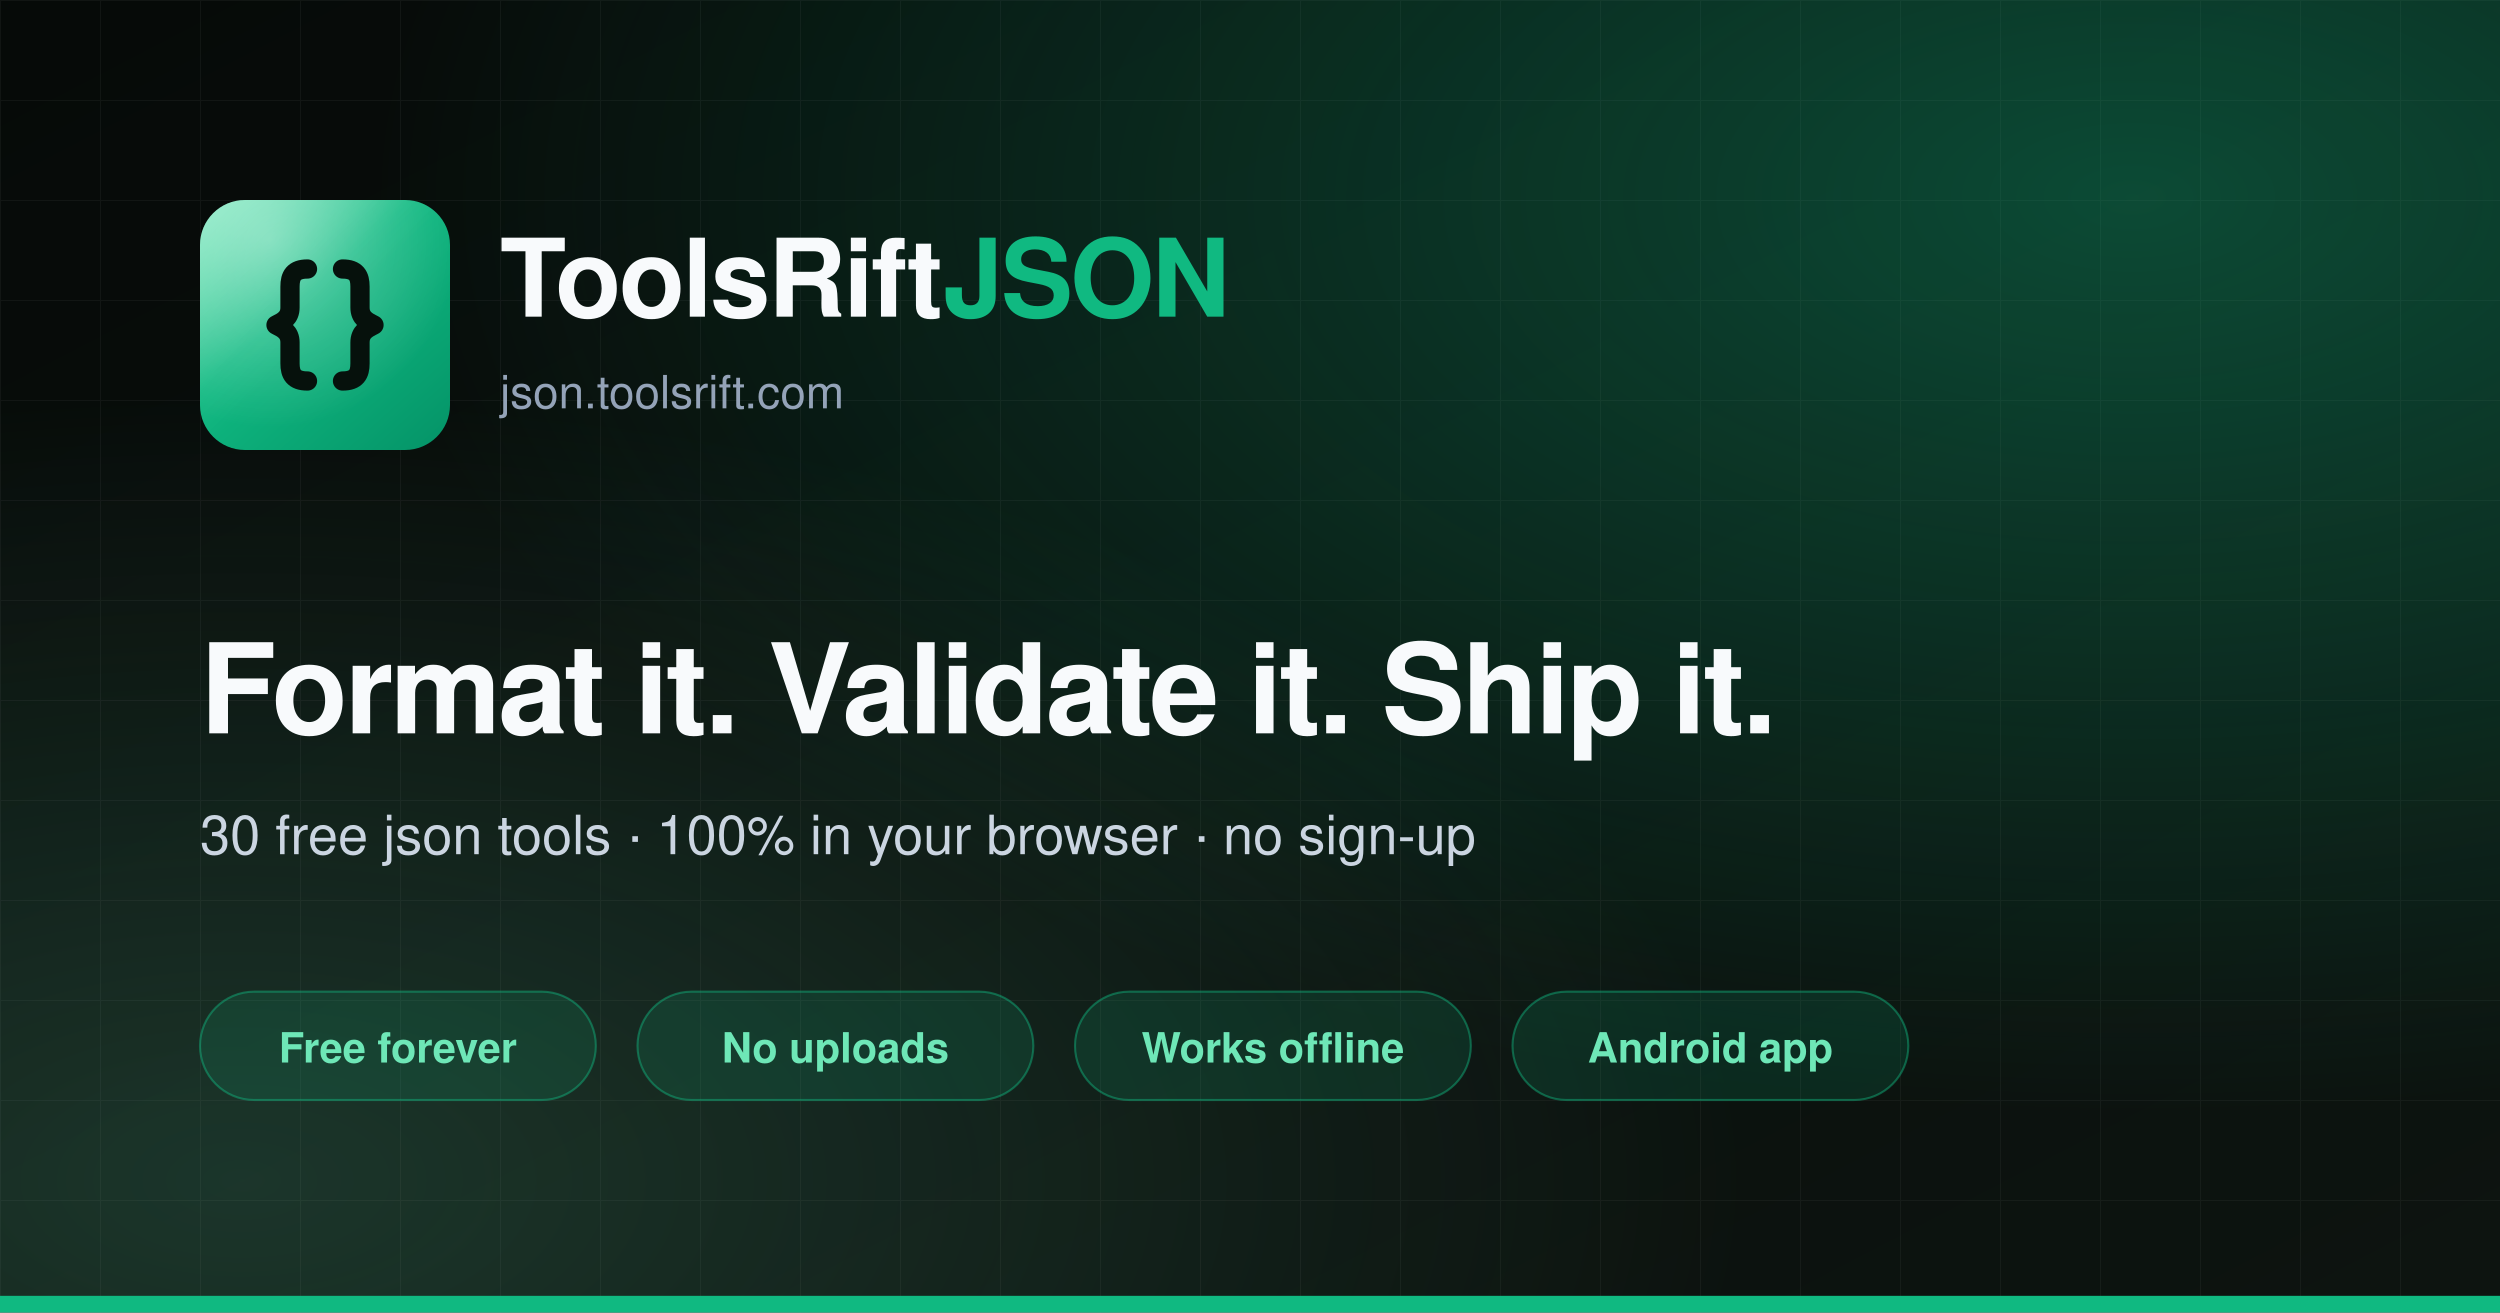
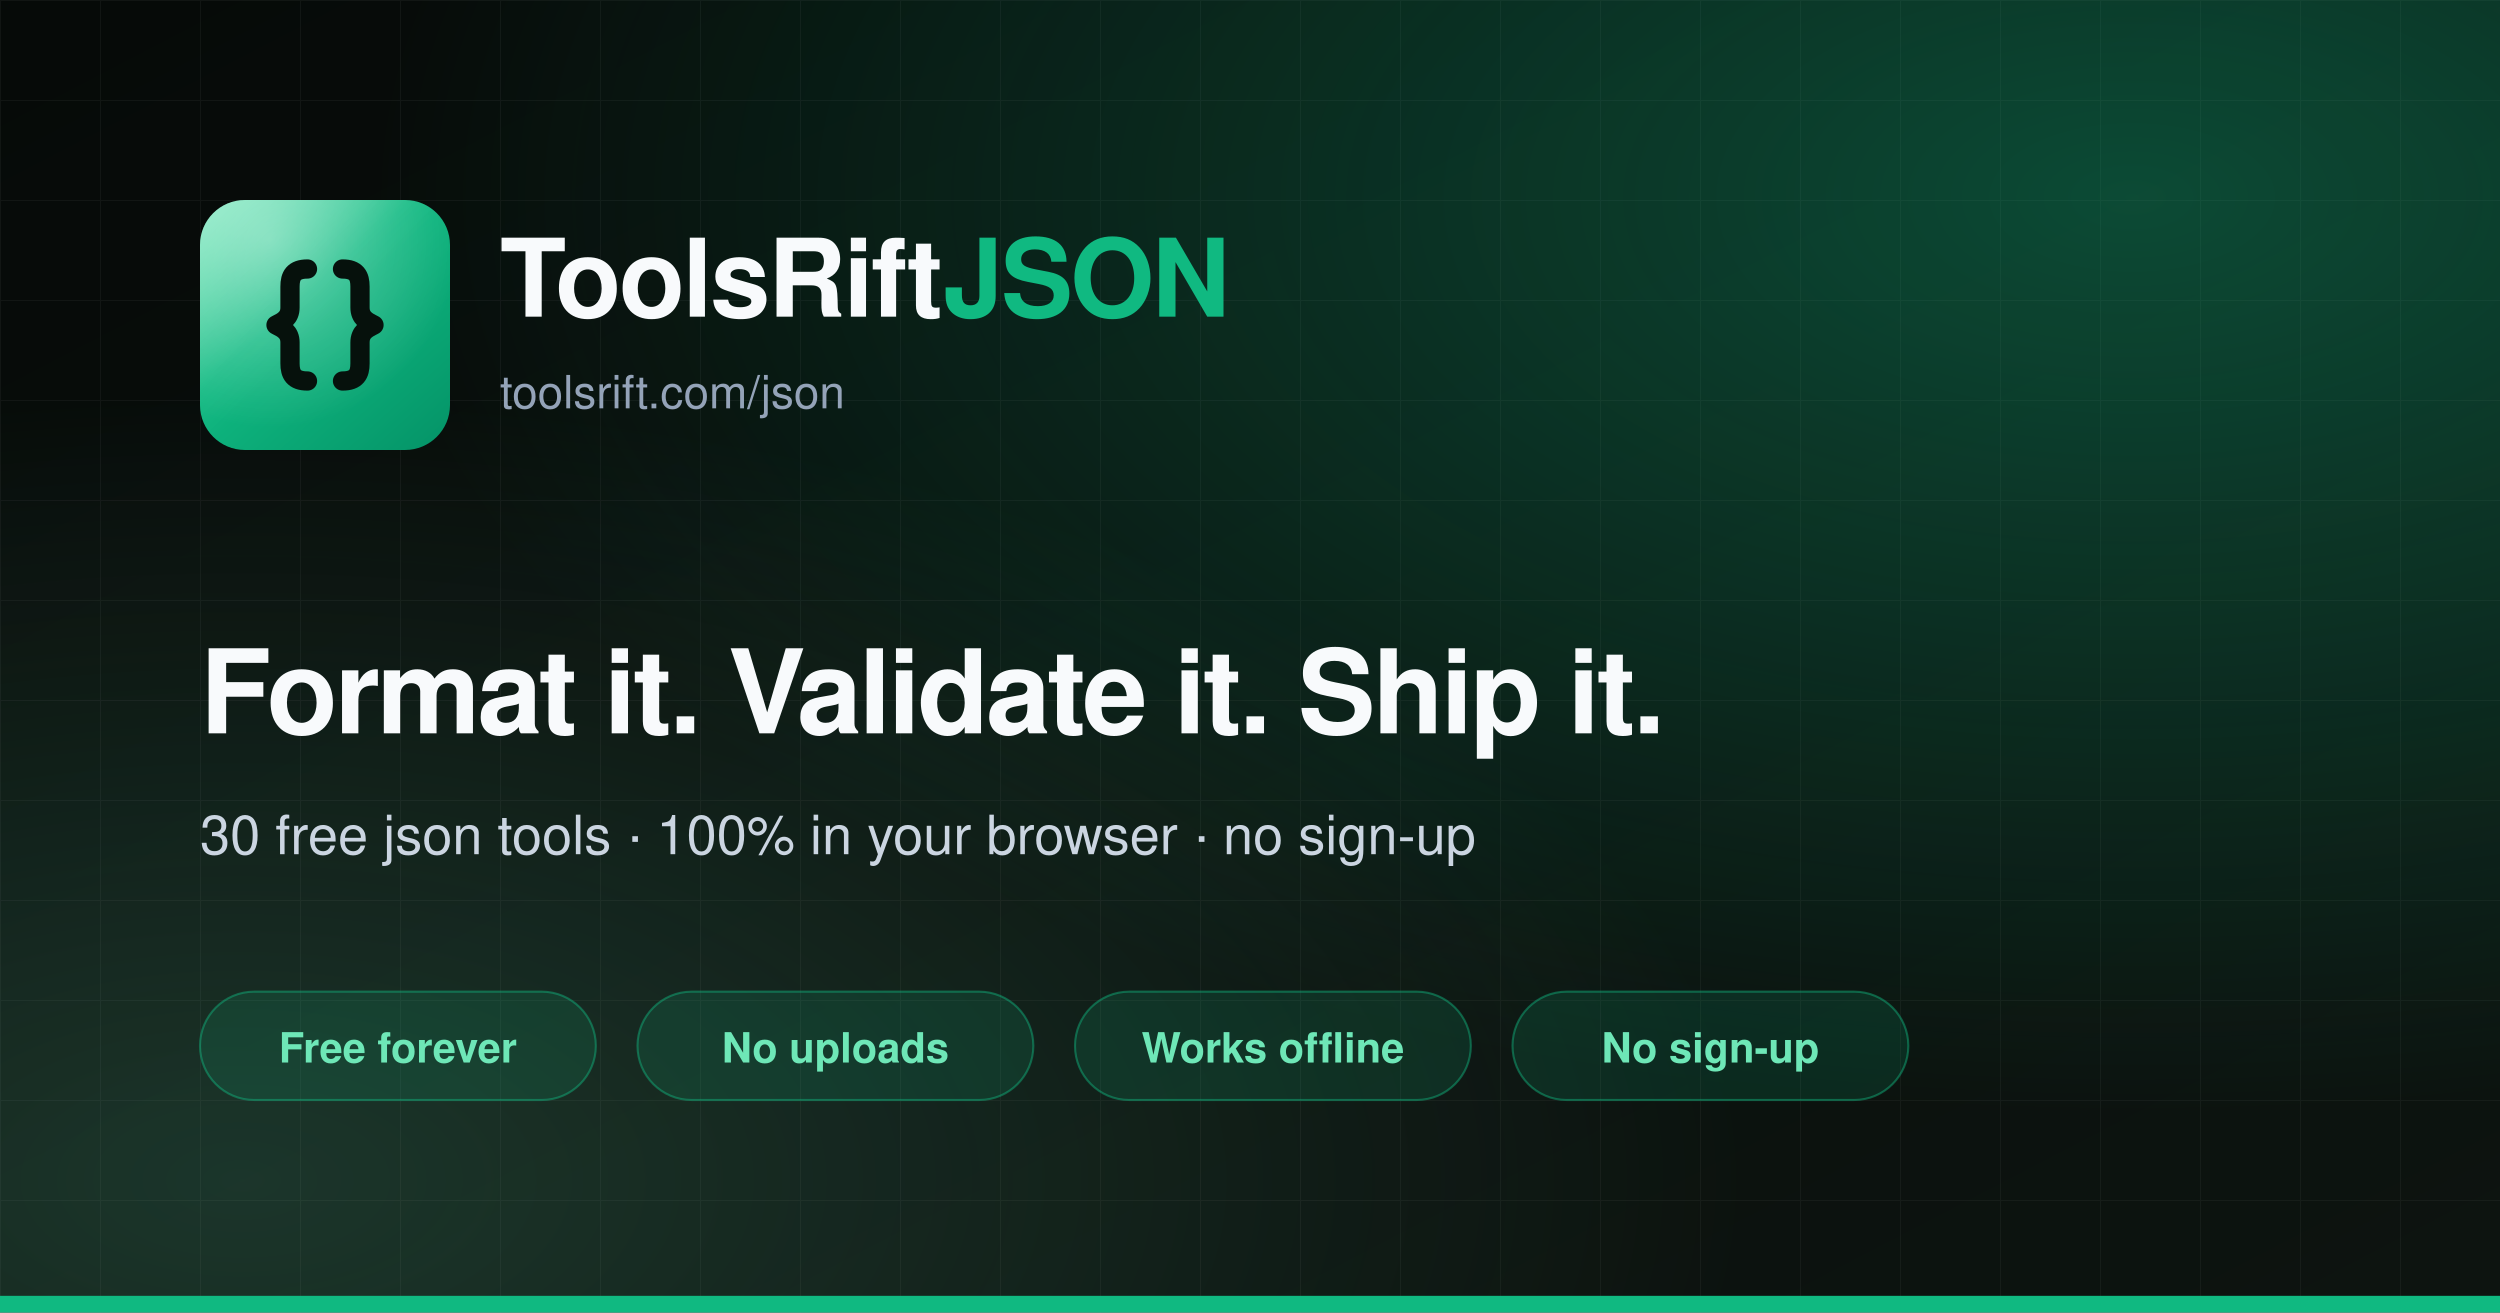
<svg xmlns="http://www.w3.org/2000/svg" viewBox="0 0 1200 630" width="1200" height="630">
  <defs>
    <linearGradient id="bg" x1="0" y1="0" x2="1" y2="1">
      <stop offset="0" stop-color="#060A08" />
      <stop offset="1" stop-color="#0D1410" />
    </linearGradient>
    <radialGradient id="glow" cx="0.85" cy="0.15" r="0.7">
      <stop offset="0" stop-color="#10B981" stop-opacity="0.35" />
      <stop offset="1" stop-color="#10B981" stop-opacity="0" />
    </radialGradient>
    <radialGradient id="glow2" cx="0.1" cy="0.9" r="0.6">
      <stop offset="0" stop-color="#6EE7B7" stop-opacity="0.18" />
      <stop offset="1" stop-color="#6EE7B7" stop-opacity="0" />
    </radialGradient>
    <pattern id="grid" width="48" height="48" patternUnits="userSpaceOnUse">
      <path d="M48 0H0v48" fill="none" stroke="#fff" stroke-opacity="0.045" />
    </pattern>
  </defs>
  <rect width="1200" height="630" fill="url(#bg)" />
  <rect width="1200" height="630" fill="url(#grid)" />
  <rect width="1200" height="630" fill="url(#glow)" />
  <rect width="1200" height="630" fill="url(#glow2)" />
  <g transform="translate(96 96)">
    <defs>
      <linearGradient id="og-g" x1="0" y1="0" x2="0.9" y2="1">
        <stop offset="0" stop-color="#6EE7B7" />
        <stop offset="0.42" stop-color="#10B981" />
        <stop offset="1" stop-color="#059669" />
      </linearGradient>
      <radialGradient id="og-hl" cx="0.28" cy="0.16" r="0.75">
        <stop offset="0" stop-color="#fff" stop-opacity="0.34" />
        <stop offset="1" stop-color="#fff" stop-opacity="0" />
      </radialGradient>
      <linearGradient id="og-sheen" x1="0" y1="0" x2="1" y2="1">
        <stop offset="0" stop-color="#fff" stop-opacity="0.16" />
        <stop offset="0.5" stop-color="#fff" stop-opacity="0" />
      </linearGradient>
      <clipPath id="og-c">
        <rect width="120" height="120" rx="21.6" />
      </clipPath>
    </defs>
    <g clip-path="url(#og-c)">
      <rect width="120" height="120" fill="url(#og-g)" />
      <rect width="120" height="120" fill="url(#og-hl)" />
      <rect width="120" height="120" fill="url(#og-sheen)" />
    </g>
    <g transform="translate(18.00 18.00) scale(0.84)" color="#06110C">
      <path d="M40 18c-8 0-10 4-10 10v12c0 6-4 8-8 10 4 2 8 4 8 10v12c0 6 2 10 10 10M60 18c8 0 10 4 10 10v12c0 6 4 8 8 10-4 2-8 4-8 10v12c0 6-2 10-10 10" fill="none" stroke="currentColor" stroke-width="11" stroke-linecap="round" stroke-linejoin="round" />
    </g>
  </g>
  <text x="240" y="152" font-family="Sora, 'Segoe UI', system-ui, -apple-system, Helvetica, Arial, sans-serif" font-weight="800" font-size="52" letter-spacing="-1.2" fill="#F8FAFC">ToolsRift<tspan fill="#10B981"> JSON</tspan>
  </text>
-   <text x="240" y="196" font-family="Sora, 'Segoe UI', system-ui, -apple-system, Helvetica, Arial, sans-serif" font-weight="500" font-size="22" fill="#94A3B8">json.toolsrift.com</text>
-   <text x="96" y="352" font-family="Sora, 'Segoe UI', system-ui, -apple-system, Helvetica, Arial, sans-serif" font-weight="800" font-size="60" letter-spacing="-1.5" fill="#F8FAFC">Format it. Validate it. Ship it.</text>
+   <text x="240" y="196" font-family="Sora, 'Segoe UI', system-ui, -apple-system, Helvetica, Arial, sans-serif" font-weight="500" font-size="22" fill="#94A3B8">toolsrift.com/json</text>
+   <text x="96" y="352" font-family="Sora, 'Segoe UI', system-ui, -apple-system, Helvetica, Arial, sans-serif" font-weight="800" font-size="56" letter-spacing="-1.5" fill="#F8FAFC">Format it. Validate it. Ship it.</text>
  <text x="96" y="410" font-family="Sora, 'Segoe UI', system-ui, -apple-system, Helvetica, Arial, sans-serif" font-weight="500" font-size="26" fill="#CBD5E1">30 free json tools · 100% in your browser · no sign-up</text>
  <g transform="translate(96 476)">
    <rect x="0" y="0" width="190" height="52" rx="26" fill="#10B981" fill-opacity="0.14" stroke="#10B981" stroke-opacity="0.45" />
    <text x="95" y="34" text-anchor="middle" font-family="Sora, 'Segoe UI', system-ui, -apple-system, Helvetica, Arial, sans-serif" font-weight="700" font-size="20" fill="#6EE7B7">Free forever</text>
    <rect x="210" y="0" width="190" height="52" rx="26" fill="#10B981" fill-opacity="0.14" stroke="#10B981" stroke-opacity="0.45" />
    <text x="305" y="34" text-anchor="middle" font-family="Sora, 'Segoe UI', system-ui, -apple-system, Helvetica, Arial, sans-serif" font-weight="700" font-size="20" fill="#6EE7B7">No uploads</text>
    <rect x="420" y="0" width="190" height="52" rx="26" fill="#10B981" fill-opacity="0.14" stroke="#10B981" stroke-opacity="0.45" />
    <text x="515" y="34" text-anchor="middle" font-family="Sora, 'Segoe UI', system-ui, -apple-system, Helvetica, Arial, sans-serif" font-weight="700" font-size="20" fill="#6EE7B7">Works offline</text>
    <rect x="630" y="0" width="190" height="52" rx="26" fill="#10B981" fill-opacity="0.14" stroke="#10B981" stroke-opacity="0.45" />
-     <text x="725" y="34" text-anchor="middle" font-family="Sora, 'Segoe UI', system-ui, -apple-system, Helvetica, Arial, sans-serif" font-weight="700" font-size="20" fill="#6EE7B7">Android app</text>
+     <text x="725" y="34" text-anchor="middle" font-family="Sora, 'Segoe UI', system-ui, -apple-system, Helvetica, Arial, sans-serif" font-weight="700" font-size="20" fill="#6EE7B7">No sign-up</text>
  </g>
  <rect x="0" y="622" width="1200" height="8" fill="#10B981" />
</svg>
